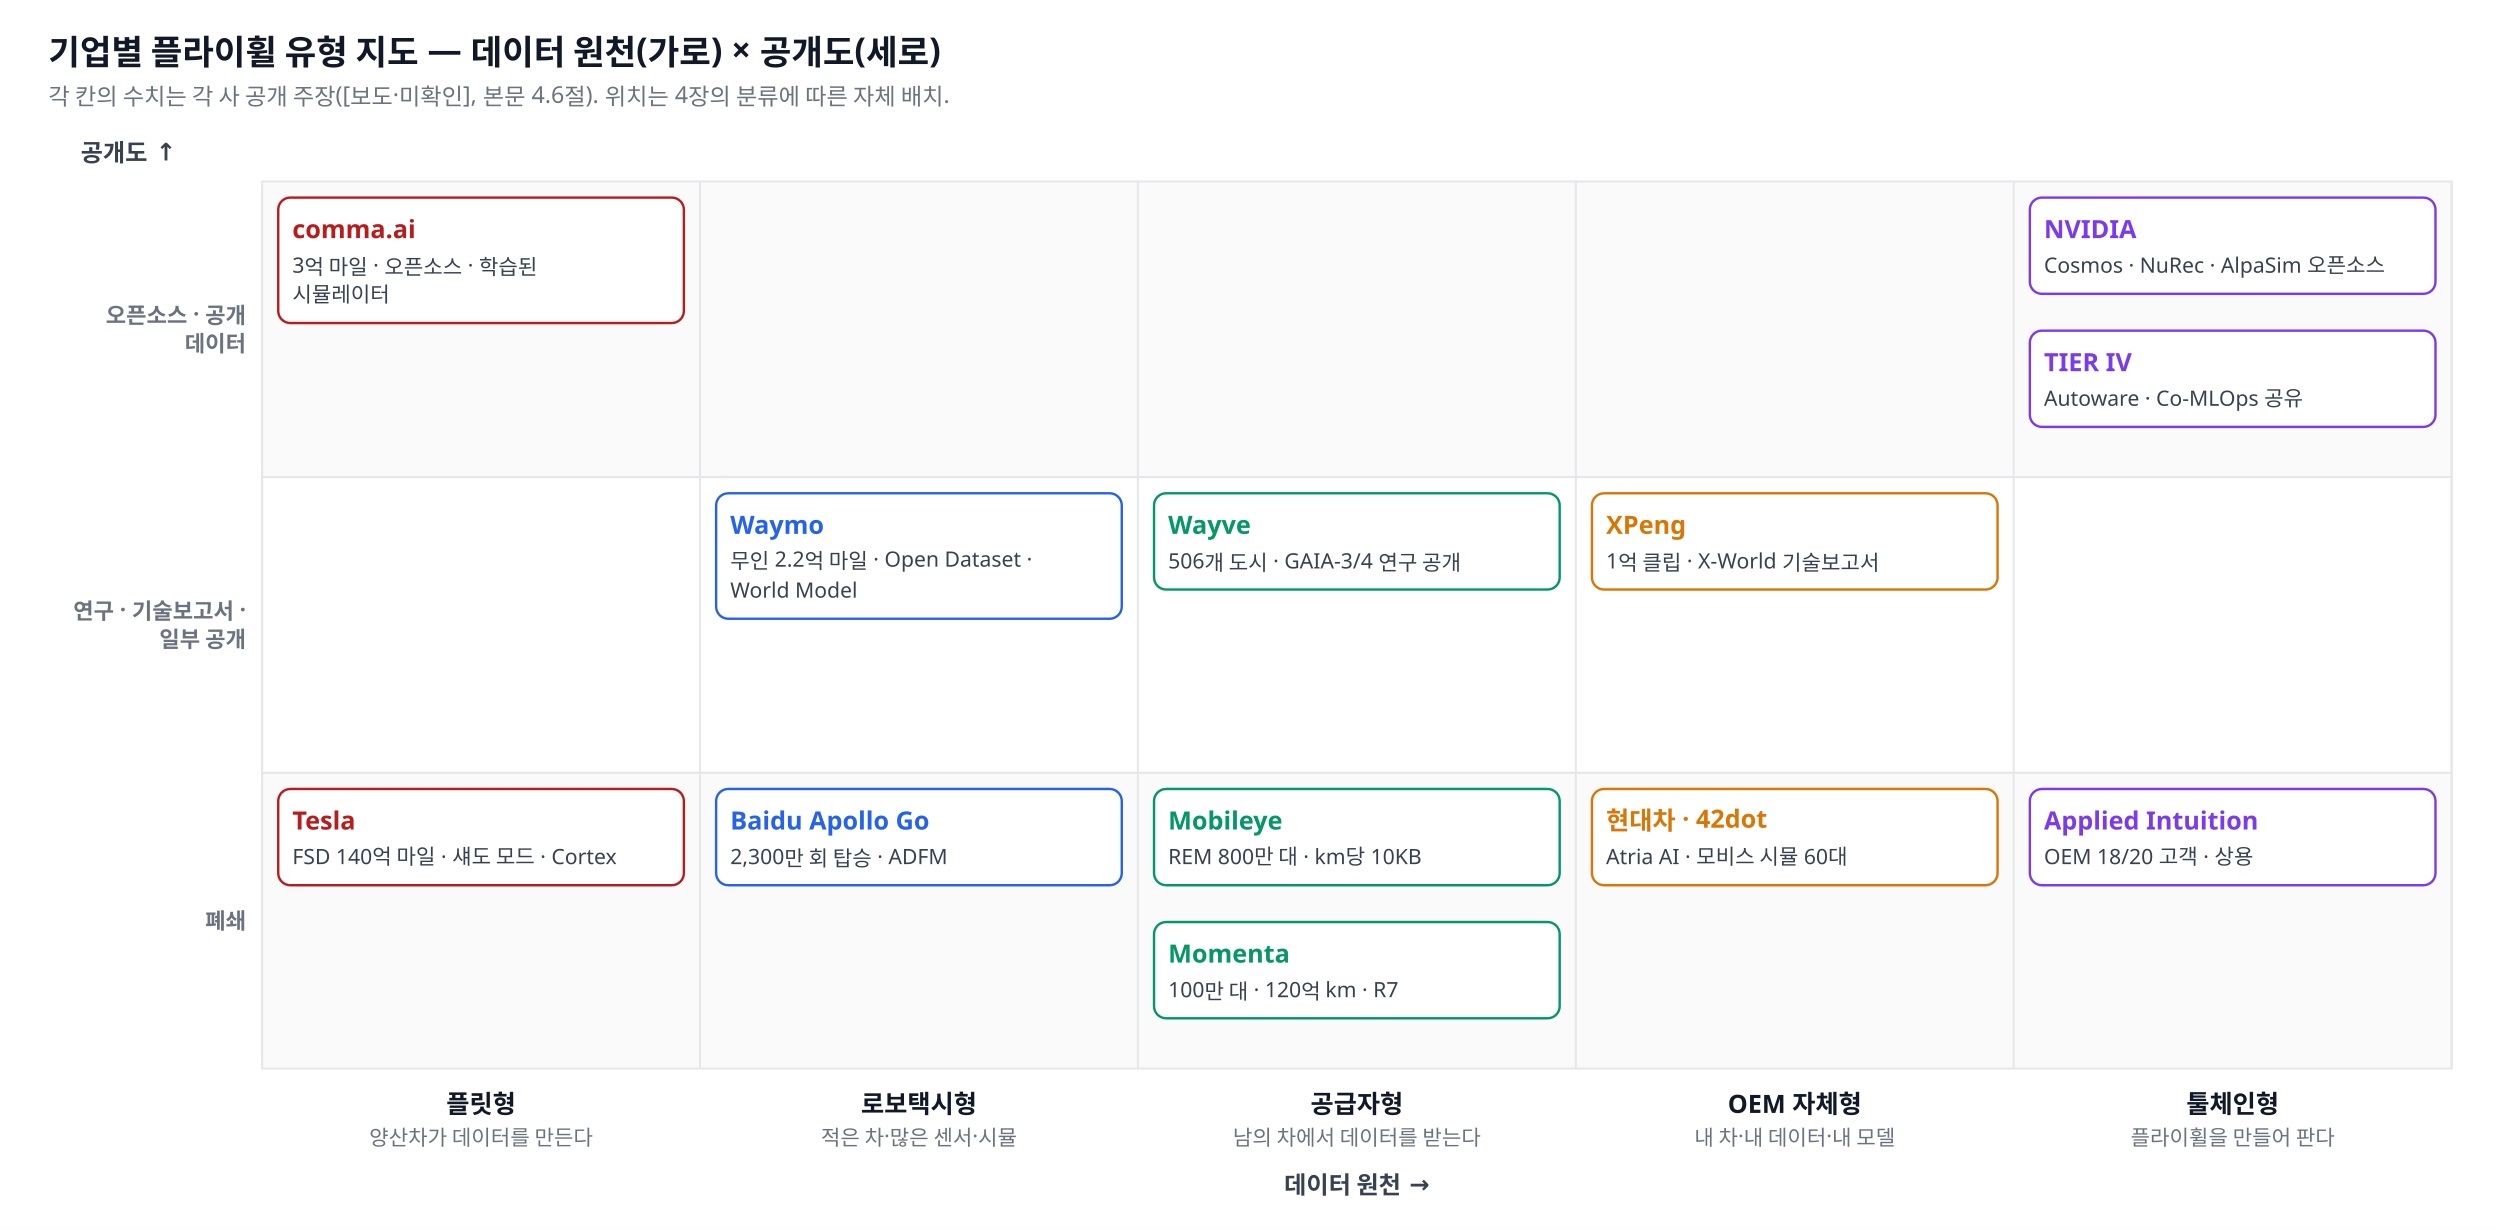
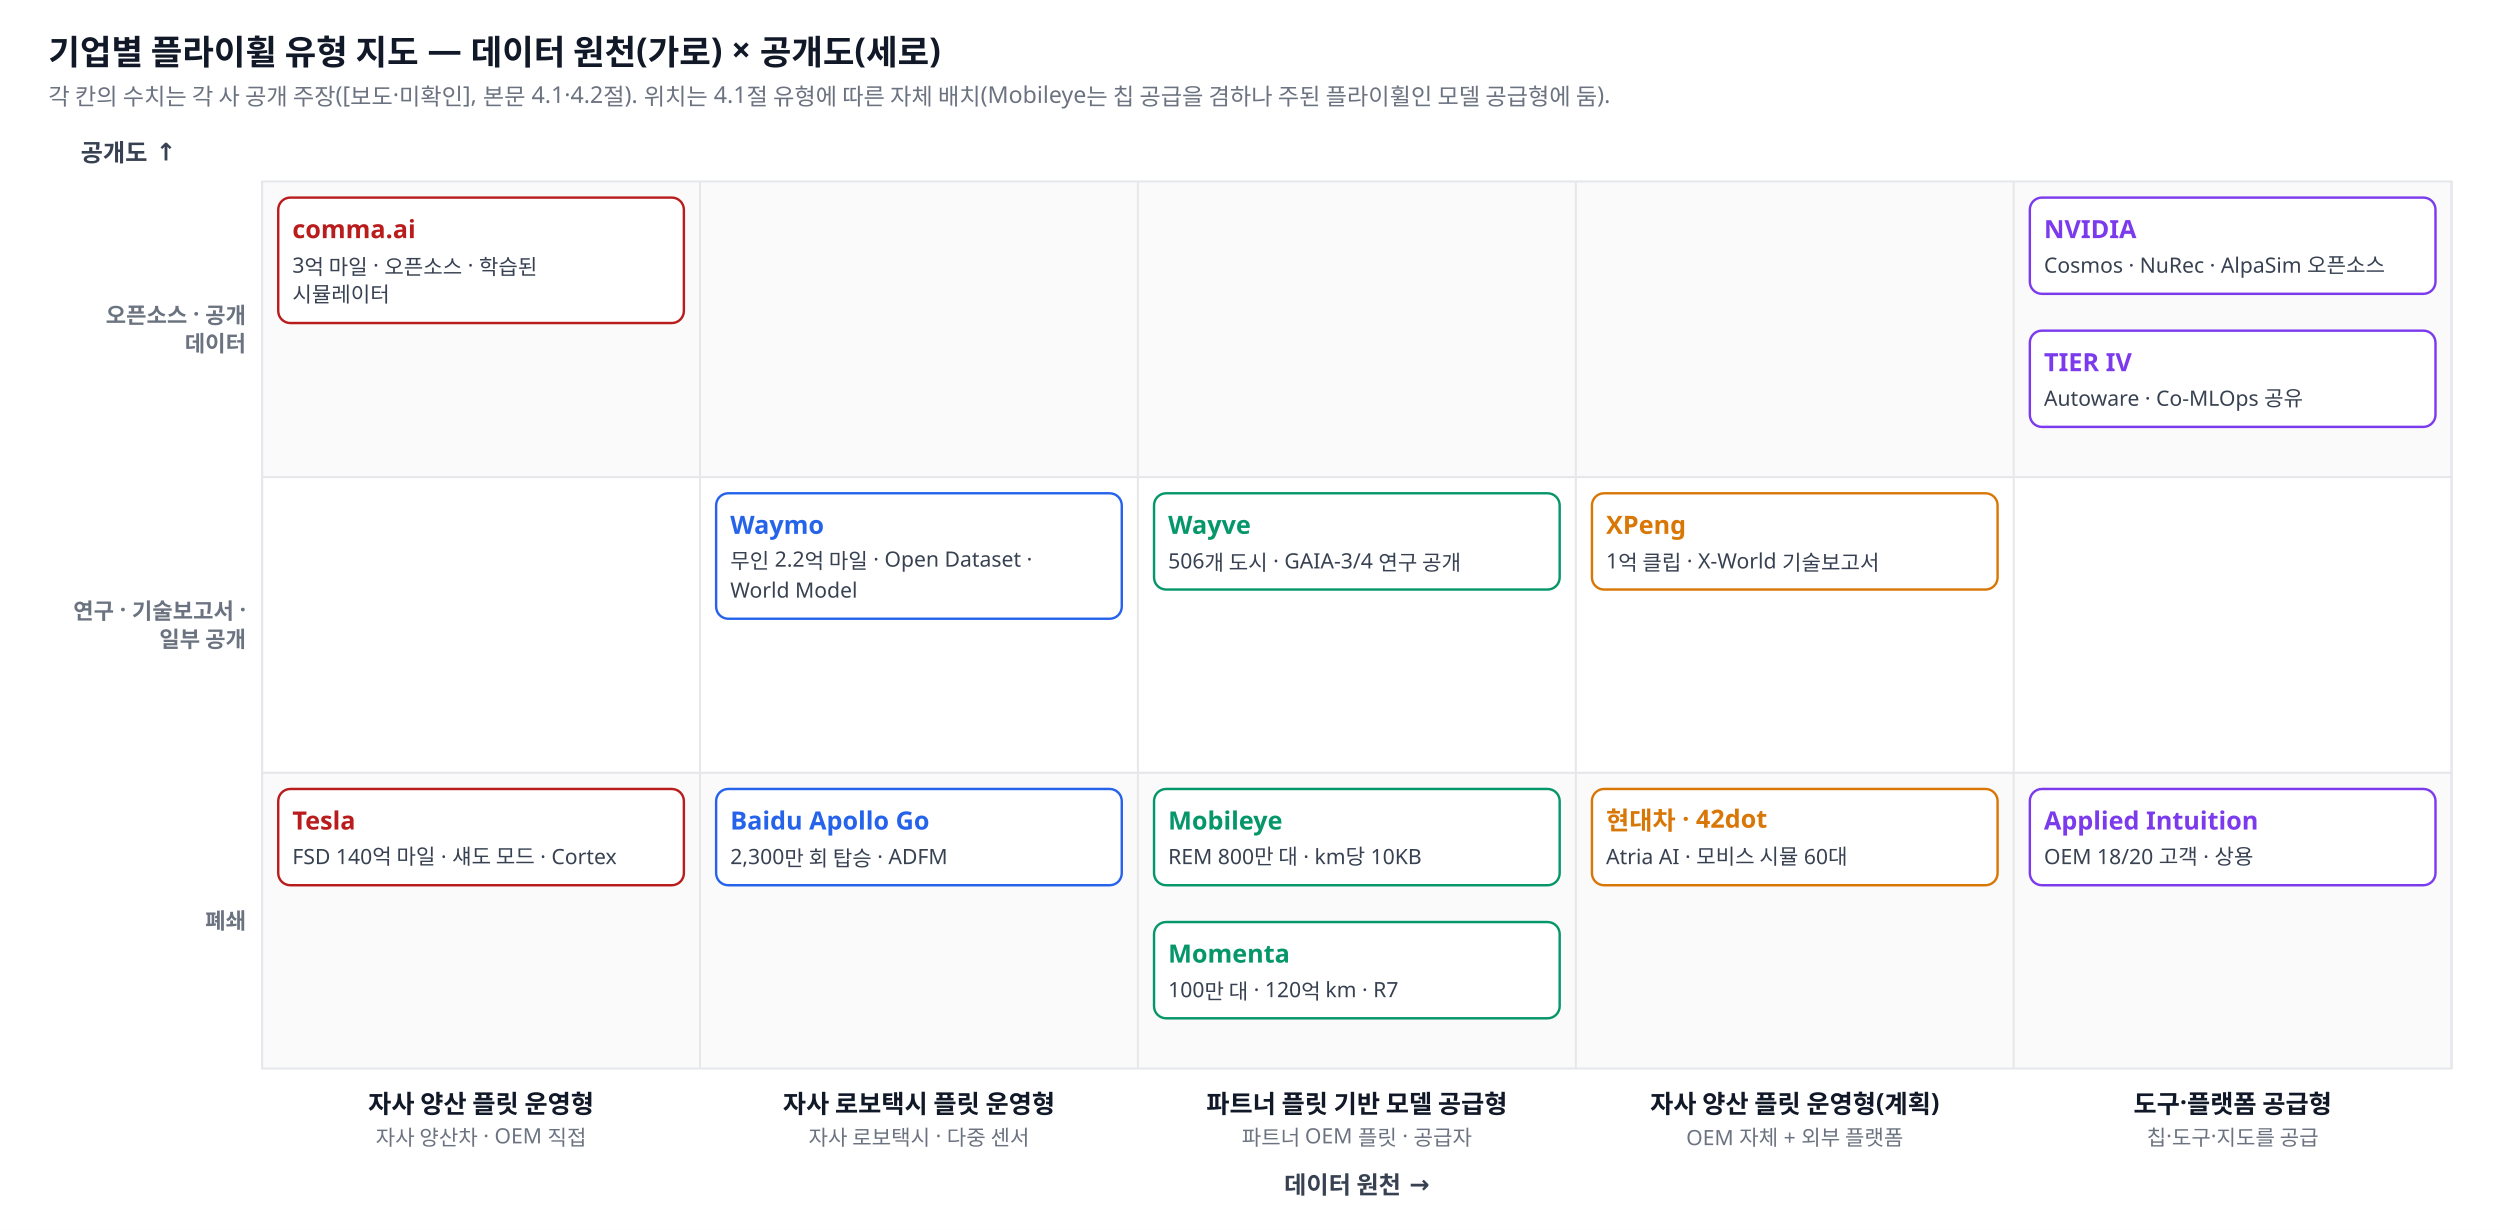
<svg xmlns="http://www.w3.org/2000/svg" width="1240" height="610" viewBox="0 0 1240 610" font-family="IBM Plex Sans KR, Pretendard, Noto Sans KR, Apple SD Gothic Neo, sans-serif">
  <defs>
    <marker id="arr" markerWidth="8" markerHeight="8" refX="6" refY="4" orient="auto">
      <path d="M0,0 L8,4 L0,8 z" fill="#4b5563" />
    </marker>
  </defs>
  <rect width="1240" height="610" fill="#ffffff" />
  <text x="24" y="32" font-size="17" fill="#111827" font-weight="700">기업별 플라이휠 유형 지도 — 데이터 원천(가로) × 공개도(세로)</text>
-   <text x="24" y="52" font-size="11.5" fill="#6b7280">각 칸의 수치는 각 사 공개 주장([보도·미확인], 본문 4.6절). 위치는 4장의 분류에 따른 자체 배치.</text>
+   <text x="24" y="52" font-size="11.5" fill="#6b7280">각 칸의 수치는 각 사 공개 주장([보도·미확인], 본문 4.1·4.2절). 위치는 4.1절 유형에 따른 자체 배치(Mobileye는 칩 공급을 겸하나 주된 플라이휠인 모델 공급형에 둠).</text>
  <rect x="130" y="90.0" width="1086" height="146.667" rx="0" fill="#fafafa" stroke="#e5e7eb" stroke-width="1" />
  <text x="122" y="160.333" font-size="11" fill="#6b7280" font-weight="700" text-anchor="end">오픈소스 · 공개</text>
  <text x="122" y="174.333" font-size="11" fill="#6b7280" font-weight="700" text-anchor="end">데이터</text>
  <rect x="130" y="236.667" width="1086" height="146.667" rx="0" fill="#fff" stroke="#e5e7eb" stroke-width="1" />
  <text x="122" y="307.0" font-size="11" fill="#6b7280" font-weight="700" text-anchor="end">연구 · 기술보고서 ·</text>
  <text x="122" y="321.0" font-size="11" fill="#6b7280" font-weight="700" text-anchor="end">일부 공개</text>
  <rect x="130" y="383.333" width="1086" height="146.667" rx="0" fill="#fafafa" stroke="#e5e7eb" stroke-width="1" />
  <text x="122" y="460.667" font-size="11" fill="#6b7280" font-weight="700" text-anchor="end">폐쇄</text>
  <line x1="130.0" y1="90" x2="130.0" y2="530" stroke="#e5e7eb" stroke-width="1" />
-   <text x="238.6" y="552" font-size="12.5" fill="#111827" font-weight="700" text-anchor="middle">플릿형</text>
-   <text x="238.6" y="568" font-size="10.5" fill="#6b7280" text-anchor="middle">양산차가 데이터를 만든다</text>
+   <text x="238.6" y="552" font-size="12.5" fill="#111827" font-weight="700" text-anchor="middle">자사 양산 플릿 운영형</text>
+   <text x="238.6" y="568" font-size="10.5" fill="#6b7280" text-anchor="middle">자사 양산차 · OEM 직접</text>
  <line x1="347.2" y1="90" x2="347.2" y2="530" stroke="#e5e7eb" stroke-width="1" />
-   <text x="455.8" y="552" font-size="12.5" fill="#111827" font-weight="700" text-anchor="middle">로보택시형</text>
-   <text x="455.8" y="568" font-size="10.5" fill="#6b7280" text-anchor="middle">적은 차·많은 센서·시뮬</text>
+   <text x="455.8" y="552" font-size="12.5" fill="#111827" font-weight="700" text-anchor="middle">자사 로보택시 플릿 운영형</text>
+   <text x="455.8" y="568" font-size="10.5" fill="#6b7280" text-anchor="middle">자사 로보택시 · 다중 센서</text>
  <line x1="564.4" y1="90" x2="564.4" y2="530" stroke="#e5e7eb" stroke-width="1" />
-   <text x="673.0" y="552" font-size="12.5" fill="#111827" font-weight="700" text-anchor="middle">공급자형</text>
-   <text x="673.0" y="568" font-size="10.5" fill="#6b7280" text-anchor="middle">남의 차에서 데이터를 받는다</text>
+   <text x="673.0" y="552" font-size="12.5" fill="#111827" font-weight="700" text-anchor="middle">파트너 플릿 기반 모델 공급형</text>
+   <text x="673.0" y="568" font-size="10.5" fill="#6b7280" text-anchor="middle">파트너 OEM 플릿 · 공급자</text>
  <line x1="781.6" y1="90" x2="781.6" y2="530" stroke="#e5e7eb" stroke-width="1" />
-   <text x="890.2" y="552" font-size="12.5" fill="#111827" font-weight="700" text-anchor="middle">OEM 자체형</text>
-   <text x="890.2" y="568" font-size="10.5" fill="#6b7280" text-anchor="middle">내 차·내 데이터·내 모델</text>
+   <text x="890.2" y="552" font-size="12.5" fill="#111827" font-weight="700" text-anchor="middle">자사 양산 플릿 운영형(계획)</text>
+   <text x="890.2" y="568" font-size="10.5" fill="#6b7280" text-anchor="middle">OEM 자체 + 외부 플랫폼</text>
  <line x1="998.8" y1="90" x2="998.8" y2="530" stroke="#e5e7eb" stroke-width="1" />
-   <text x="1107.4" y="552" font-size="12.5" fill="#111827" font-weight="700" text-anchor="middle">툴체인형</text>
-   <text x="1107.4" y="568" font-size="10.5" fill="#6b7280" text-anchor="middle">플라이휠을 만들어 판다</text>
+   <text x="1107.4" y="552" font-size="12.5" fill="#111827" font-weight="700" text-anchor="middle">도구·플랫폼 공급형</text>
+   <text x="1107.4" y="568" font-size="10.5" fill="#6b7280" text-anchor="middle">칩·도구·지도를 공급</text>
  <line x1="1216" y1="90" x2="1216" y2="530" stroke="#e5e7eb" stroke-width="1" />
  <text x="673.0" y="592" font-size="12" fill="#374151" font-weight="700" text-anchor="middle">데이터 원천 →</text>
  <text x="40" y="80" font-size="12" fill="#374151" font-weight="700">공개도 ↑</text>
  <rect x="138.0" y="391.333" width="201.2" height="47.74" rx="6" fill="#fff" stroke="#b91c1c" stroke-width="1.2" />
  <text x="145.0" y="411.458" font-size="12.5" fill="#b91c1c" font-weight="700">Tesla</text>
  <text x="145.0" y="428.608" font-size="10.5" fill="#374151">FSD 140억 마일 · 섀도 모드 · Cortex</text>
  <rect x="138.0" y="98.0" width="201.2" height="62.23" rx="6" fill="#fff" stroke="#b91c1c" stroke-width="1.2" />
  <text x="145.0" y="118.125" font-size="12.5" fill="#b91c1c" font-weight="700">comma.ai</text>
  <text x="145.0" y="135.275" font-size="10.5" fill="#374151">3억 마일 · 오픈소스 · 학습된</text>
  <text x="145.0" y="149.765" font-size="10.5" fill="#374151">시뮬레이터</text>
  <rect x="355.2" y="244.667" width="201.2" height="62.23" rx="6" fill="#fff" stroke="#2563eb" stroke-width="1.2" />
  <text x="362.2" y="264.792" font-size="12.5" fill="#2563eb" font-weight="700">Waymo</text>
  <text x="362.2" y="281.942" font-size="10.5" fill="#374151">무인 2.2억 마일 · Open Dataset ·</text>
  <text x="362.2" y="296.432" font-size="10.5" fill="#374151">World Model</text>
  <rect x="355.2" y="391.333" width="201.2" height="47.74" rx="6" fill="#fff" stroke="#2563eb" stroke-width="1.2" />
  <text x="362.2" y="411.458" font-size="12.5" fill="#2563eb" font-weight="700">Baidu Apollo Go</text>
  <text x="362.2" y="428.608" font-size="10.5" fill="#374151">2,300만 회 탑승 · ADFM</text>
  <rect x="572.4" y="391.333" width="201.2" height="47.74" rx="6" fill="#fff" stroke="#059669" stroke-width="1.2" />
  <text x="579.4" y="411.458" font-size="12.5" fill="#059669" font-weight="700">Mobileye</text>
  <text x="579.4" y="428.608" font-size="10.5" fill="#374151">REM 800만 대 · km당 10KB</text>
  <rect x="572.4" y="244.667" width="201.2" height="47.74" rx="6" fill="#fff" stroke="#059669" stroke-width="1.2" />
  <text x="579.4" y="264.792" font-size="12.5" fill="#059669" font-weight="700">Wayve</text>
  <text x="579.4" y="281.942" font-size="10.5" fill="#374151">506개 도시 · GAIA-3/4 연구 공개</text>
  <rect x="572.4" y="457.333" width="201.2" height="47.74" rx="6" fill="#fff" stroke="#059669" stroke-width="1.2" />
  <text x="579.4" y="477.458" font-size="12.5" fill="#059669" font-weight="700">Momenta</text>
  <text x="579.4" y="494.608" font-size="10.5" fill="#374151">100만 대 · 120억 km · R7</text>
  <rect x="789.6" y="391.333" width="201.2" height="47.74" rx="6" fill="#fff" stroke="#d97706" stroke-width="1.2" />
  <text x="796.6" y="411.458" font-size="12.5" fill="#d97706" font-weight="700">현대차 · 42dot</text>
  <text x="796.6" y="428.608" font-size="10.5" fill="#374151">Atria AI · 모비스 시뮬 60대</text>
  <rect x="789.6" y="244.667" width="201.2" height="47.74" rx="6" fill="#fff" stroke="#d97706" stroke-width="1.2" />
  <text x="796.6" y="264.792" font-size="12.5" fill="#d97706" font-weight="700">XPeng</text>
  <text x="796.6" y="281.942" font-size="10.5" fill="#374151">1억 클립 · X-World 기술보고서</text>
  <rect x="1006.8" y="98.0" width="201.2" height="47.74" rx="6" fill="#fff" stroke="#7c3aed" stroke-width="1.2" />
  <text x="1013.8" y="118.125" font-size="12.5" fill="#7c3aed" font-weight="700">NVIDIA</text>
  <text x="1013.8" y="135.275" font-size="10.5" fill="#374151">Cosmos · NuRec · AlpaSim 오픈소스</text>
  <rect x="1006.8" y="164.0" width="201.2" height="47.74" rx="6" fill="#fff" stroke="#7c3aed" stroke-width="1.2" />
  <text x="1013.8" y="184.125" font-size="12.5" fill="#7c3aed" font-weight="700">TIER IV</text>
  <text x="1013.8" y="201.275" font-size="10.5" fill="#374151">Autoware · Co-MLOps 공유</text>
  <rect x="1006.8" y="391.333" width="201.2" height="47.74" rx="6" fill="#fff" stroke="#7c3aed" stroke-width="1.2" />
  <text x="1013.8" y="411.458" font-size="12.5" fill="#7c3aed" font-weight="700">Applied Intuition</text>
  <text x="1013.8" y="428.608" font-size="10.5" fill="#374151">OEM 18/20 고객 · 상용</text>
</svg>
